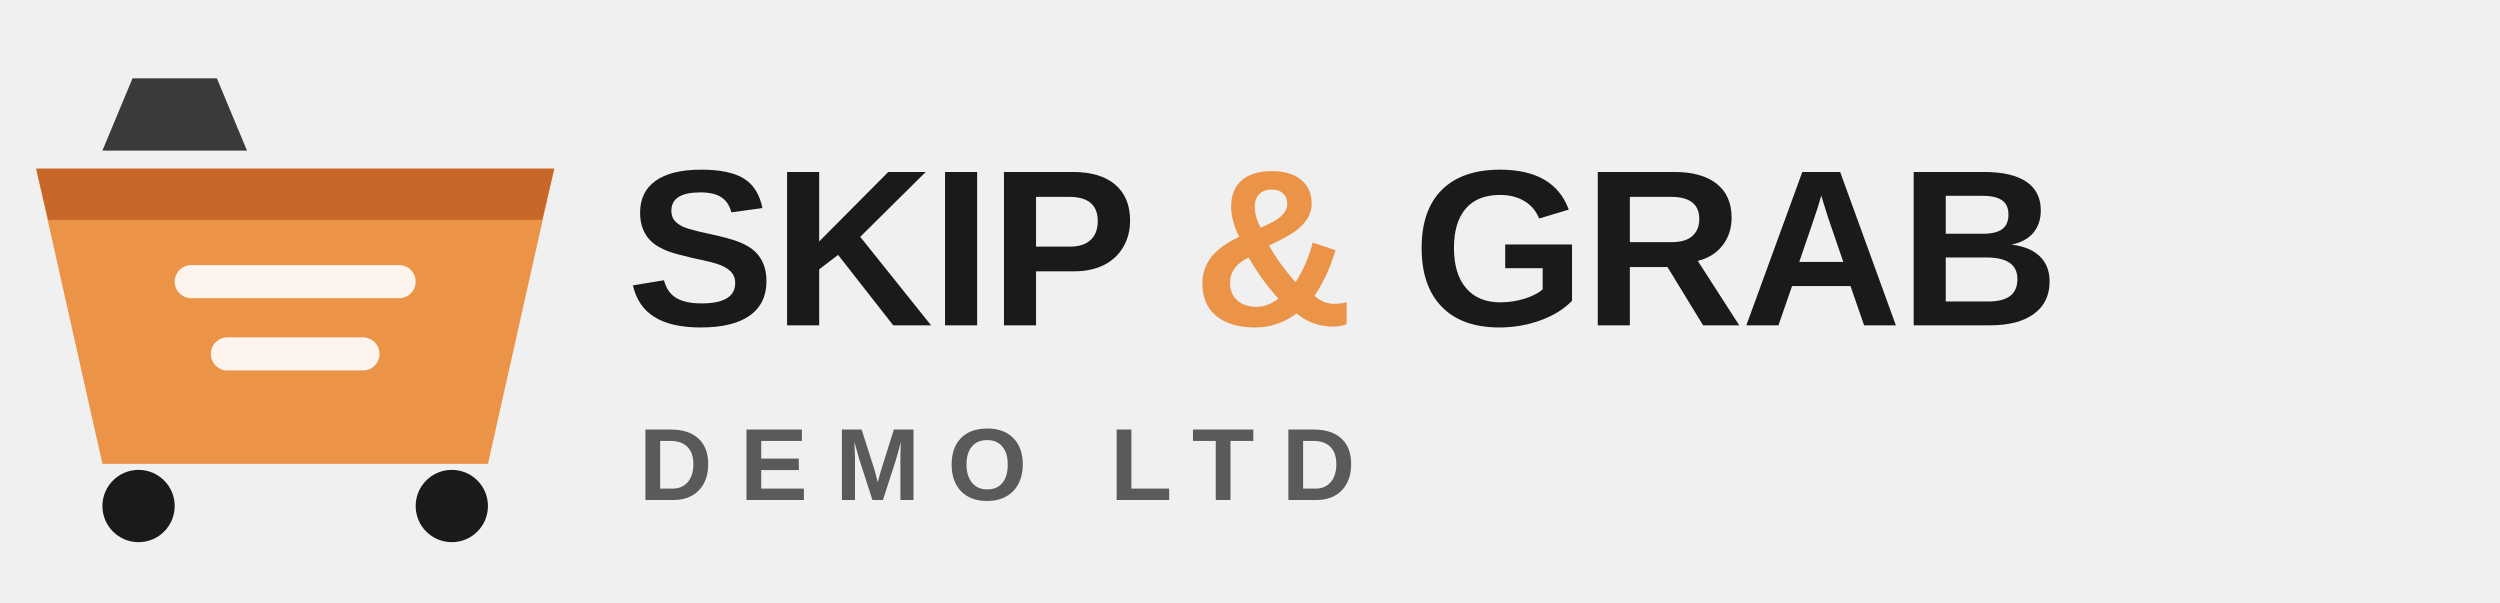
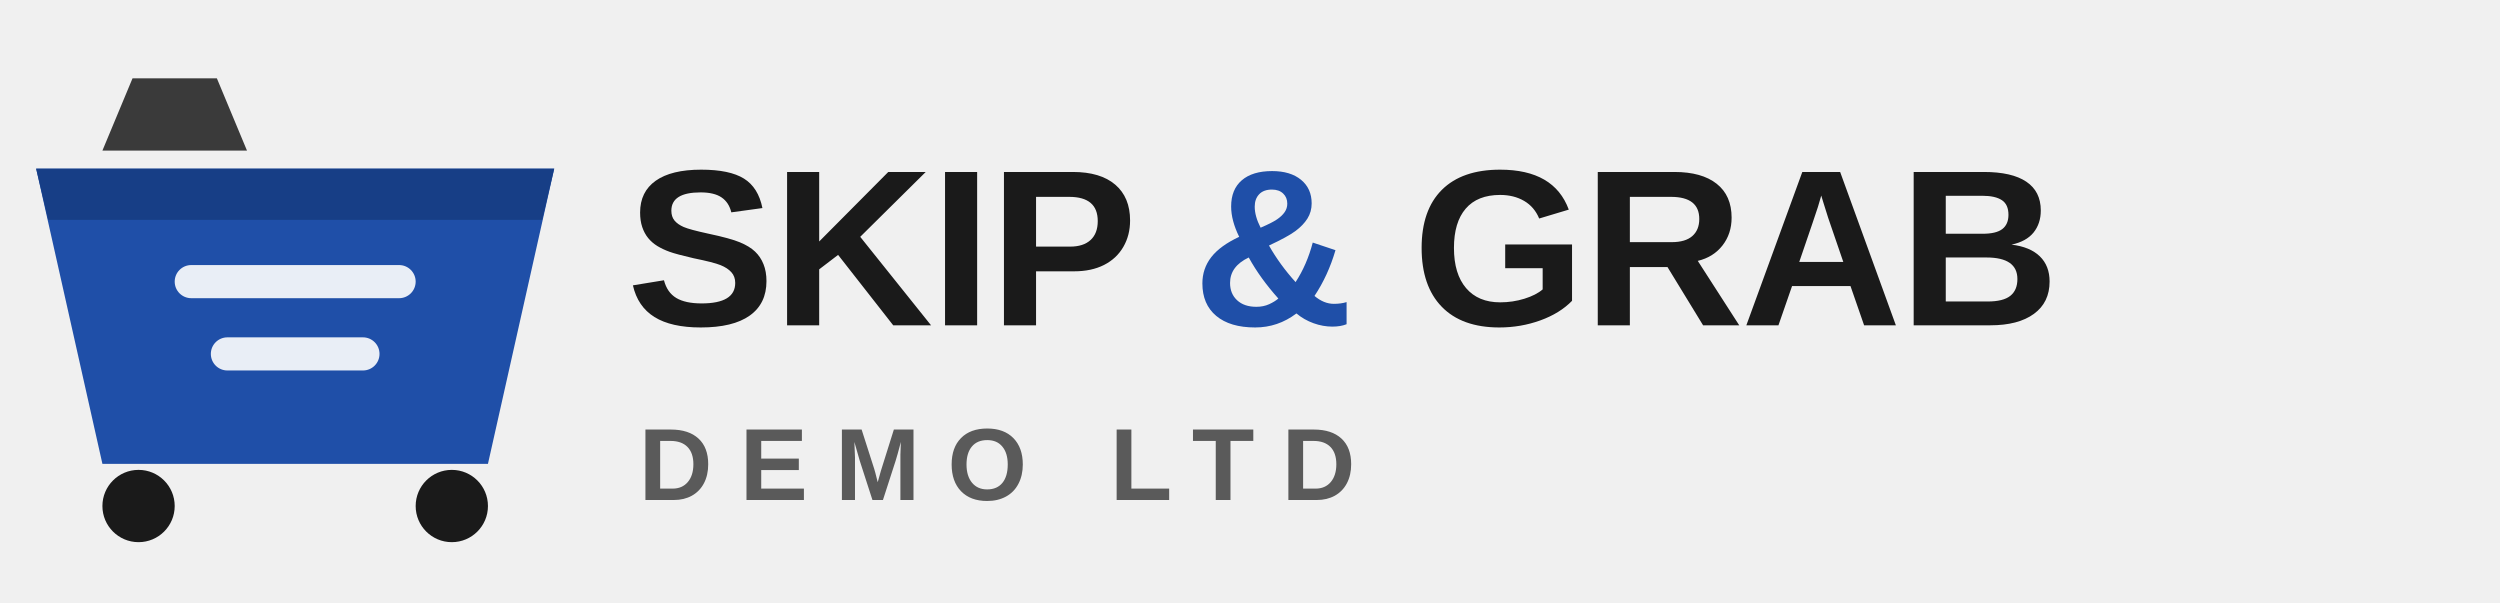
<svg xmlns="http://www.w3.org/2000/svg" viewBox="0 0 830 200" role="img" aria-label="Demo Skip and Grab Ltd">
  <g transform="translate(6 26)">
-     <path d="M6 30 L178 30 L156 128 L28 128 Z" fill="#EB9347" />
-     <path d="M6 30 L178 30 L174 47 L10 47 Z" fill="#C7672A" />
+     <path d="M6 30 L178 30 L156 128 L28 128 Z" fill="#1F4FA8" />
+     <path d="M6 30 L178 30 L174 47 L10 47 Z" fill="#173E86" />
    <rect x="52" y="62" width="80" height="11" rx="5.5" fill="#fff" opacity=".9" />
    <rect x="64" y="86" width="56" height="11" rx="5.5" fill="#fff" opacity=".9" />
    <circle cx="40" cy="142" r="12" fill="#1A1A1A" />
    <circle cx="144" cy="142" r="12" fill="#1A1A1A" />
    <path d="M38 0 L66 0 L76 24 L28 24 Z" fill="#1A1A1A" opacity=".85" />
  </g>
-   <text x="208" y="108" font-family="Arial Black, Arial, Helvetica, sans-serif" font-weight="900" font-size="74" fill="#1A1A1A" letter-spacing="-1">SKIP <tspan fill="#EB9347">&amp;</tspan> GRAB</text>
+   <text x="208" y="108" font-family="Arial Black, Arial, Helvetica, sans-serif" font-weight="900" font-size="74" fill="#1A1A1A" letter-spacing="-1">SKIP <tspan fill="#1F4FA8">&amp;</tspan> GRAB</text>
  <text x="212" y="166" font-family="Arial, Helvetica, sans-serif" font-weight="700" font-size="34" fill="#1A1A1A" opacity=".7" letter-spacing="9">DEMO LTD</text>
</svg>
